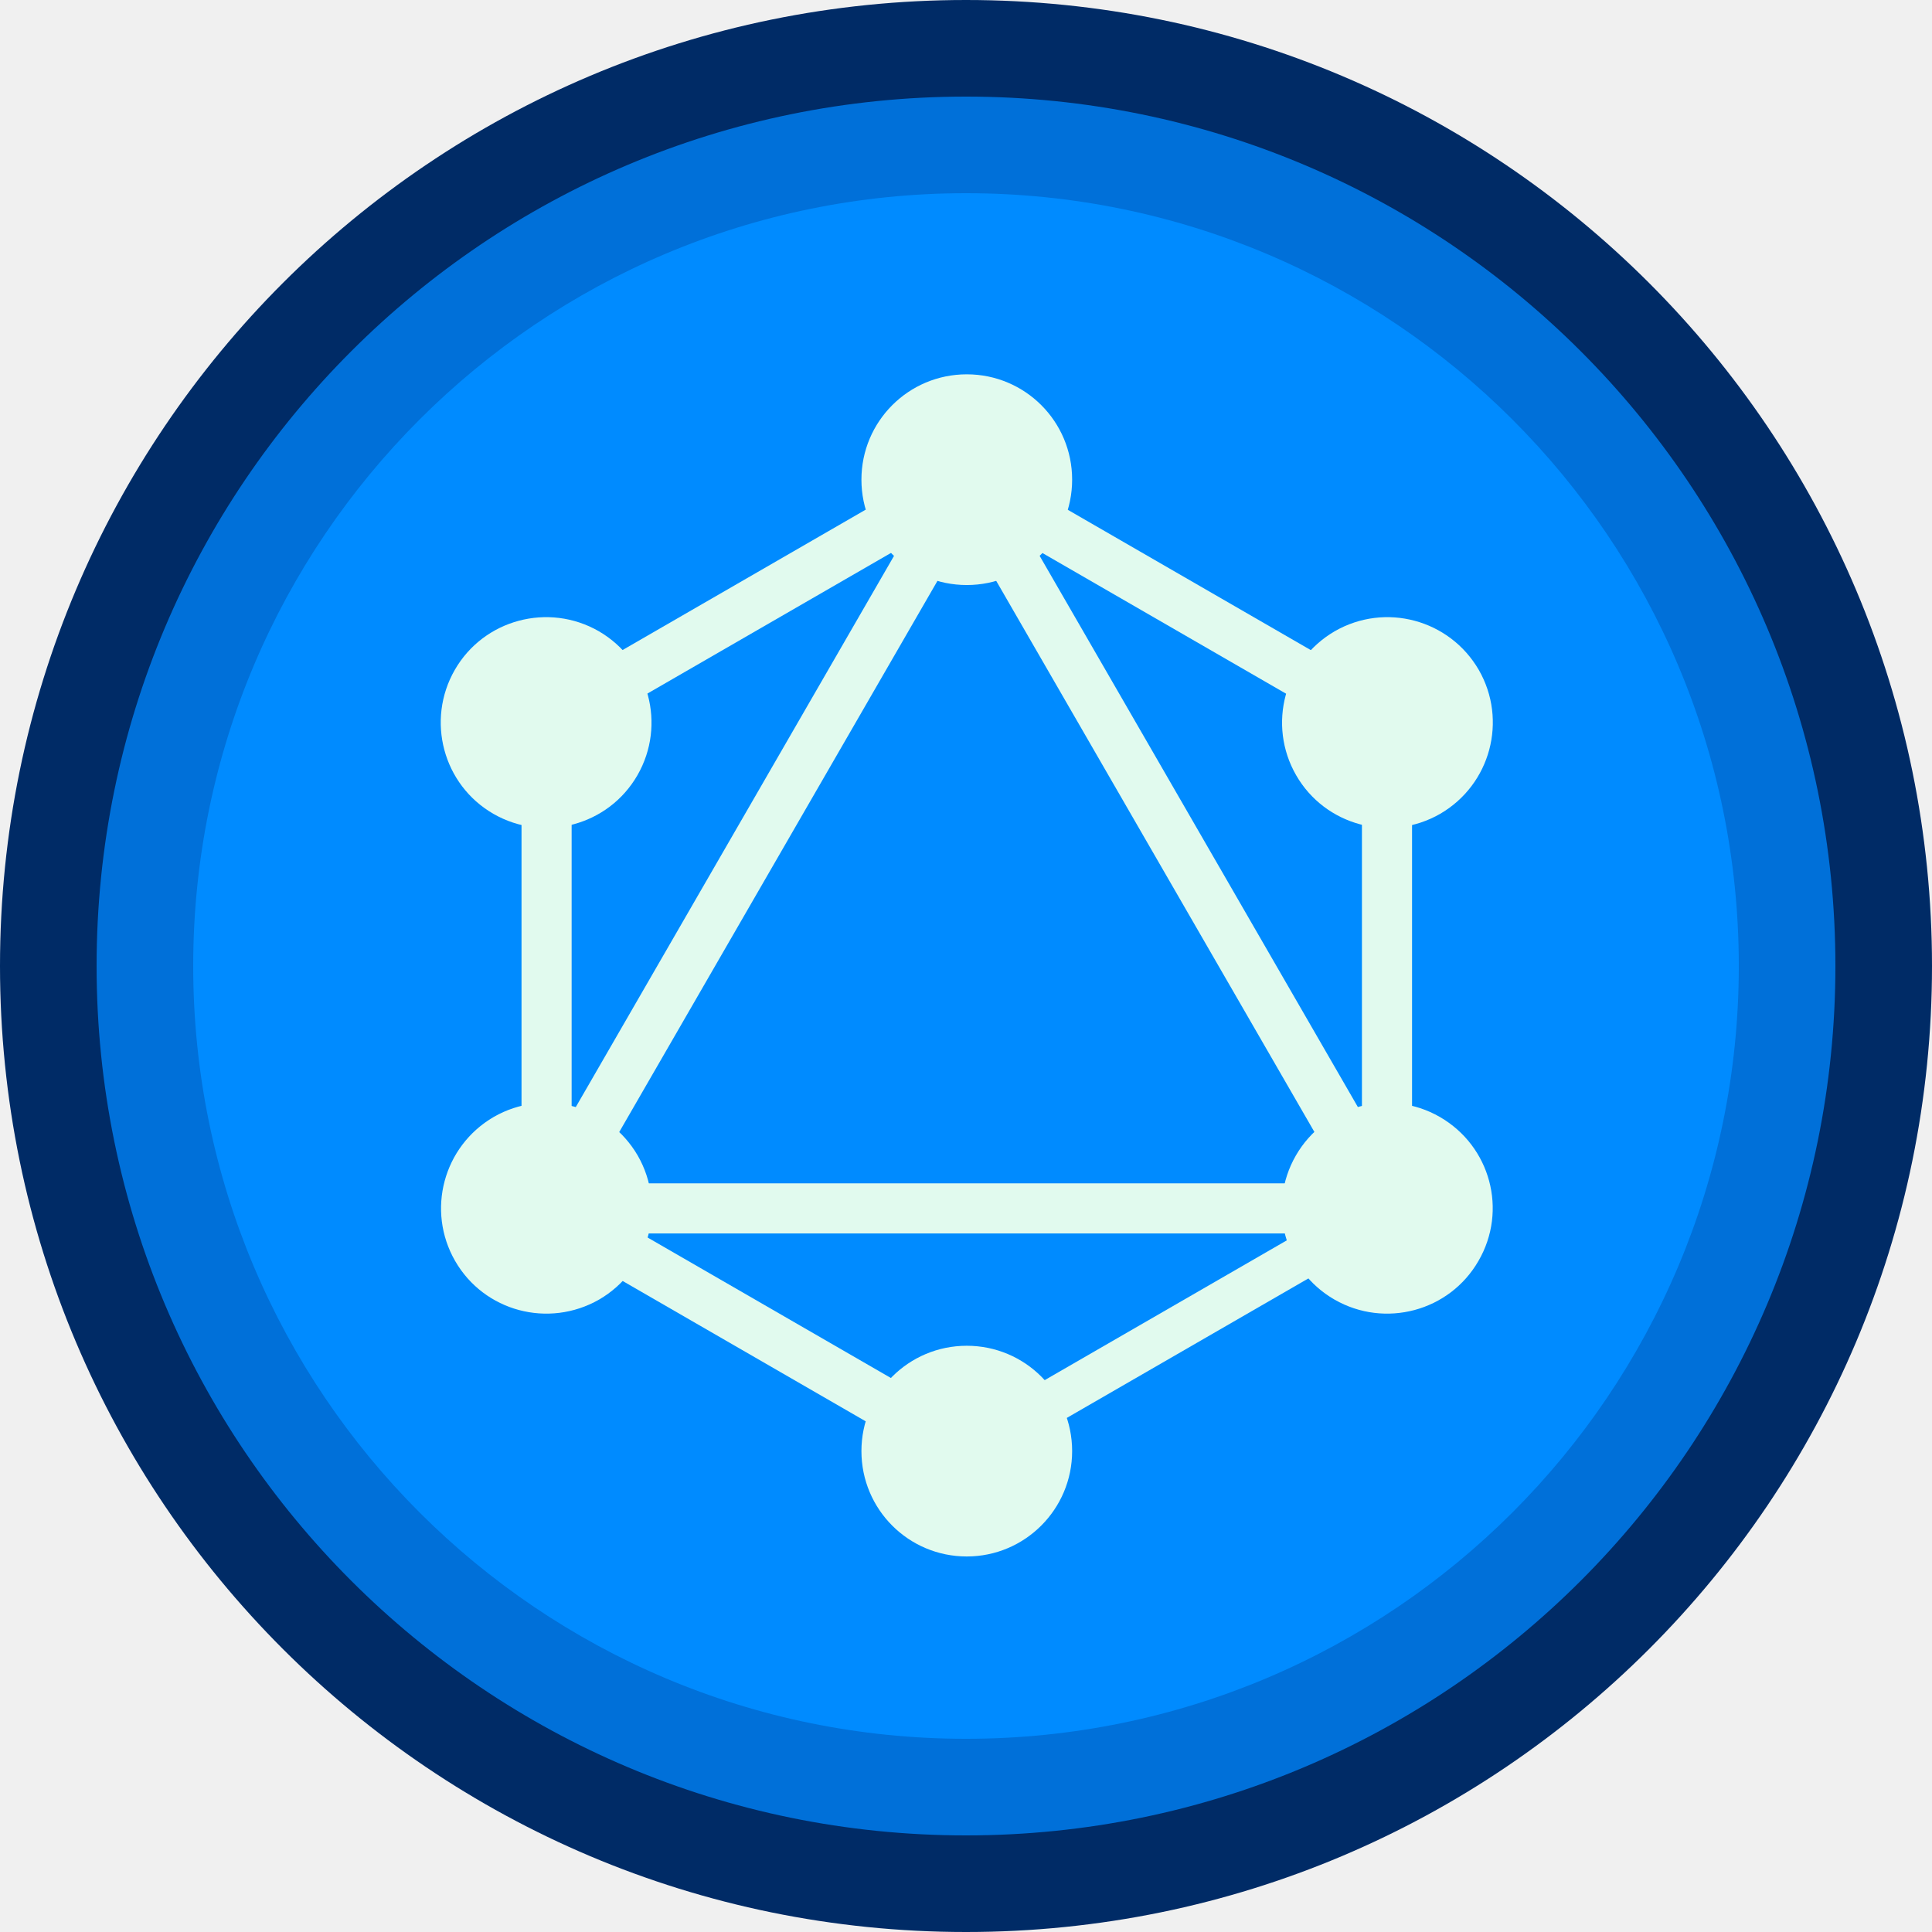
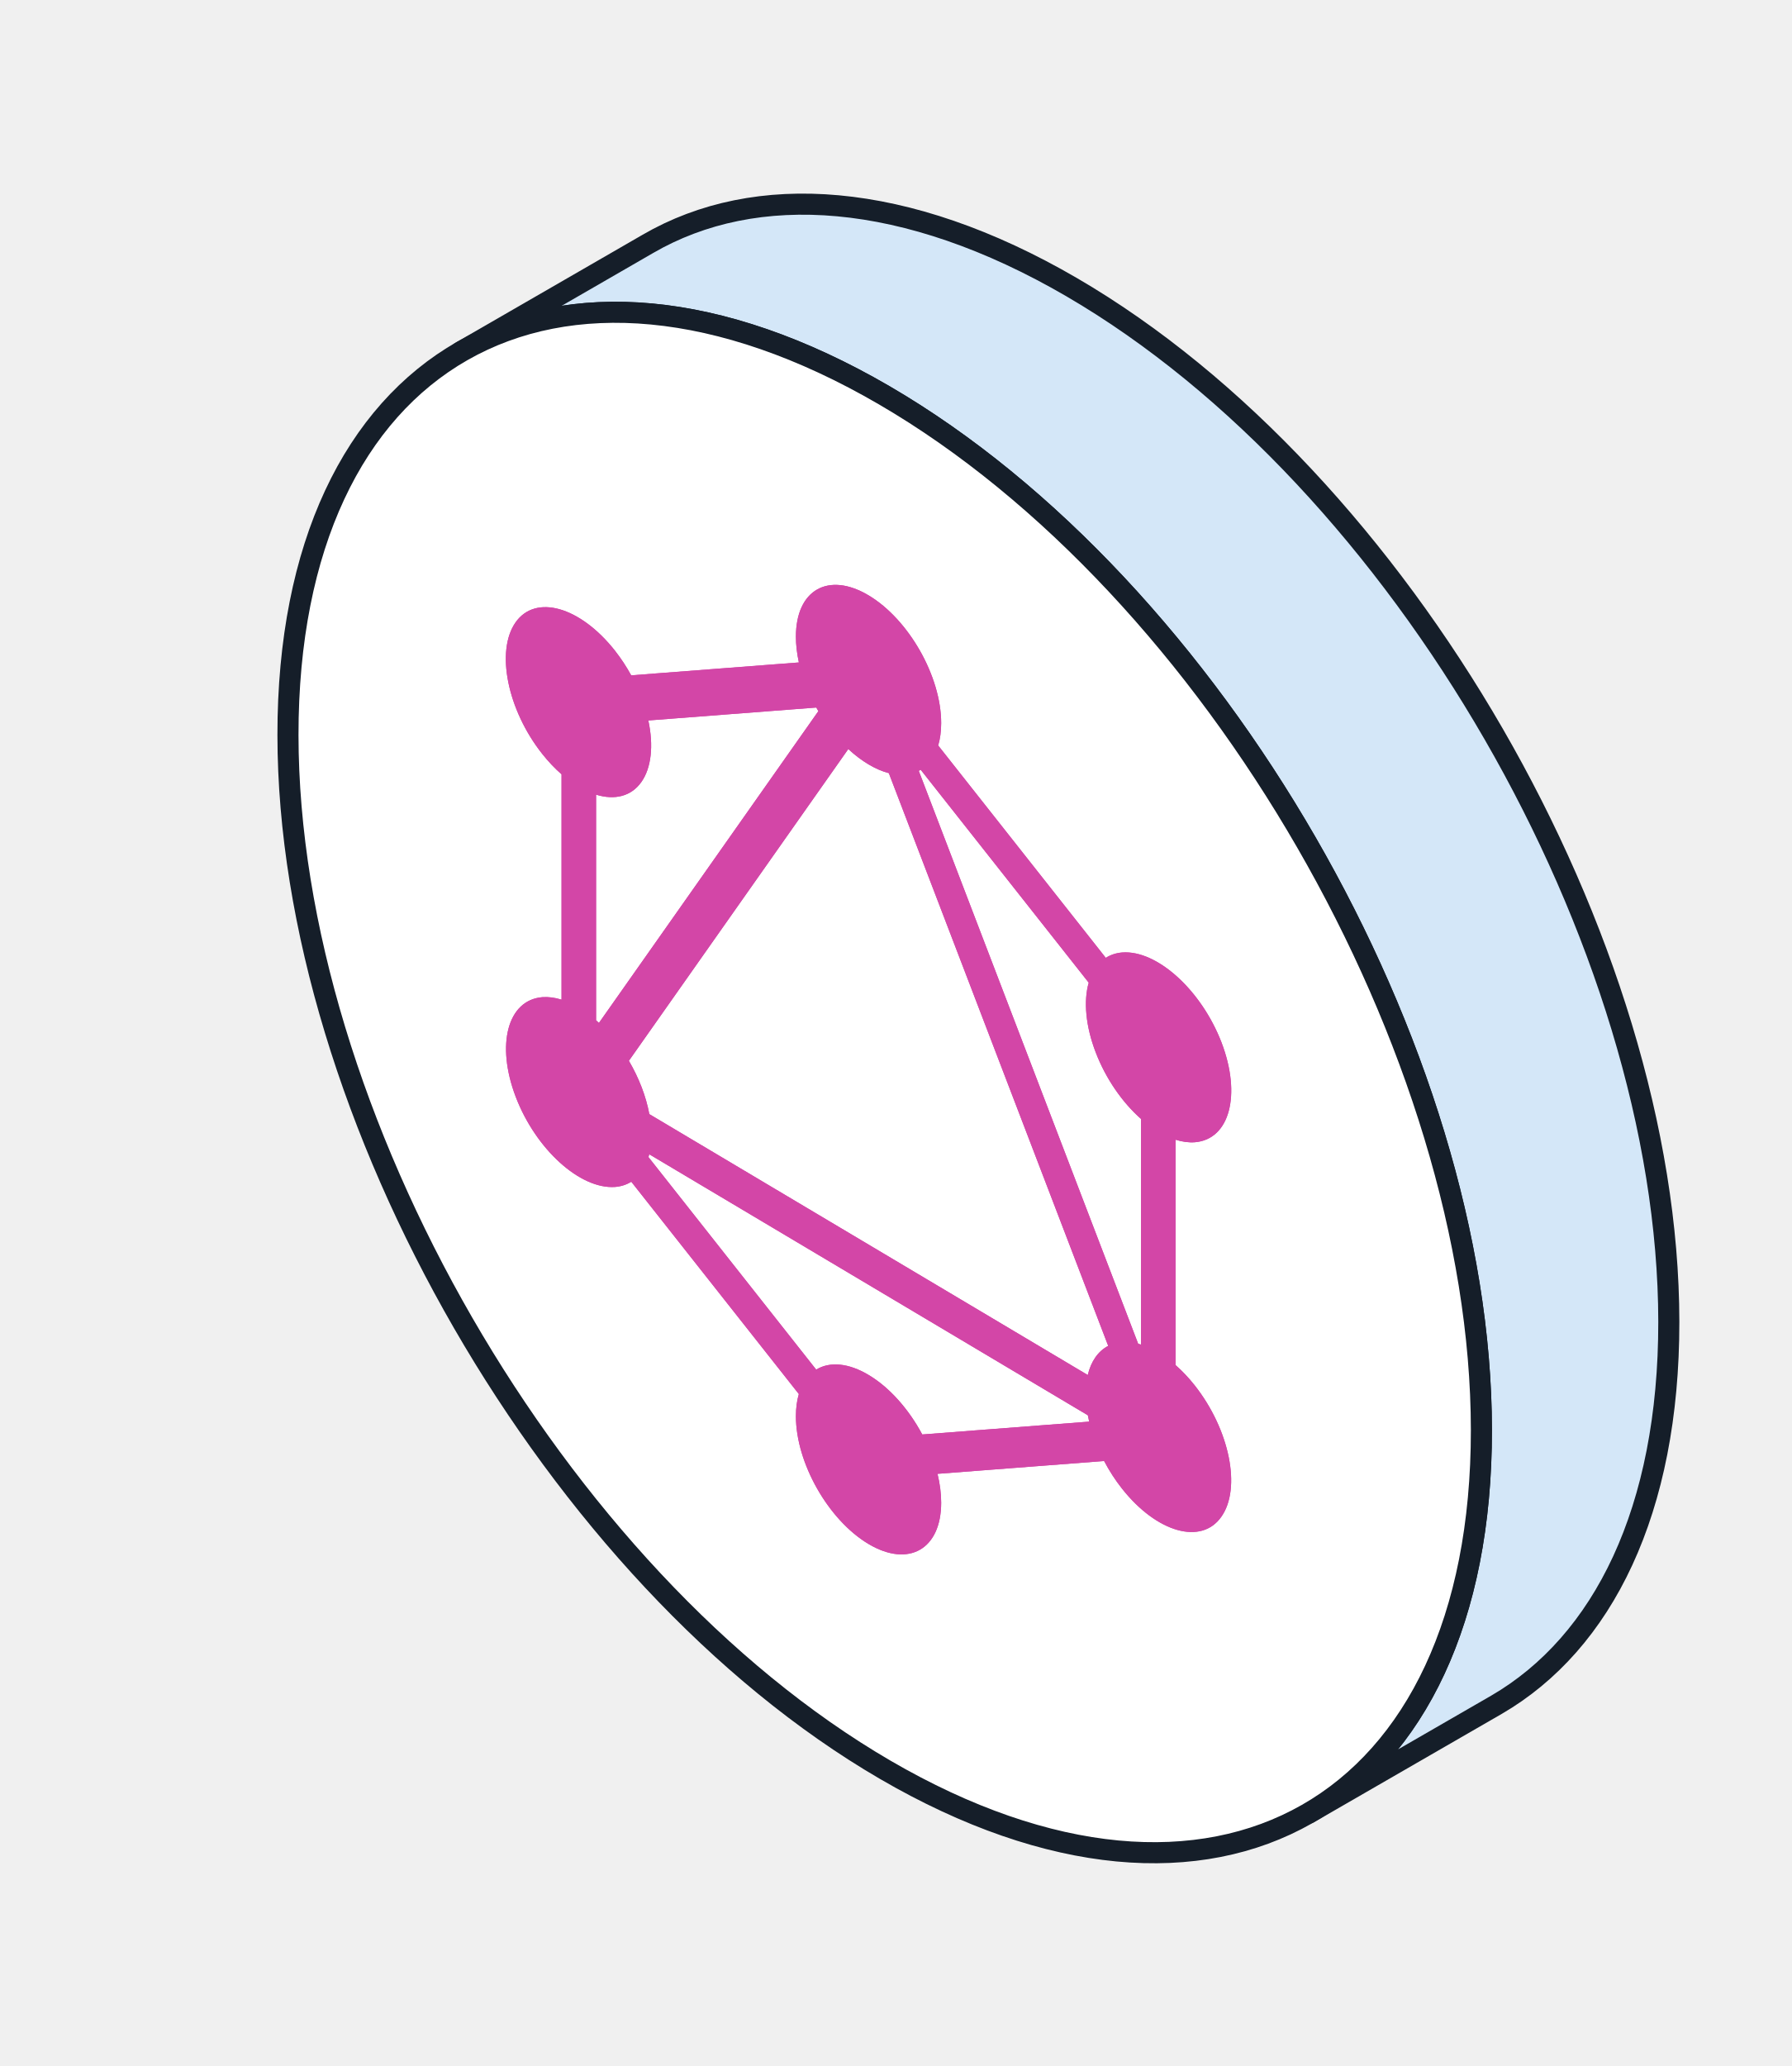
- <svg xmlns="http://www.w3.org/2000/svg" width="640px" height="640px" viewBox="0 0 640 640" version="1.1">
-   <g id="Page-1" stroke="none" stroke-width="1" fill="none" fill-rule="evenodd">
-     <g id="Badges" transform="translate(-81, -187)">
-       <g id="GraphQL_Logo" transform="translate(81, 187)">
-         <circle id="lg" fill="#002B66" cx="320" cy="320" r="320" />
-         <circle id="md" fill="#0070D9" cx="320" cy="320" r="288" />
-         <circle id="sm" fill="#008BFF" cx="320" cy="320" r="256" />
-         <rect id="Rectangle" fill="#E1FAEE" fill-rule="nonzero" transform="translate(250.6149, 279.6201) rotate(-149.9993) translate(-250.6149, -279.6201) " x="242.315" y="119.474" width="16.6" height="320.293" />
-         <rect id="Rectangle" fill="#E1FAEE" fill-rule="nonzero" x="160.06" y="392" width="320.3" height="16.6" />
-         <rect id="Rectangle" fill="#E1FAEE" fill-rule="nonzero" transform="translate(250.653, 440.3879) rotate(-149.9993) translate(-250.653, -440.3879) " x="158.155" y="432.088" width="184.996" height="16.6" />
-         <rect id="Rectangle" fill="#E1FAEE" fill-rule="nonzero" transform="translate(389.8274, 199.3089) rotate(-149.9993) translate(-389.8274, -199.3089) " x="297.329" y="191.009" width="184.996" height="16.6" />
-         <rect id="Rectangle" fill="#E1FAEE" fill-rule="nonzero" transform="translate(250.6974, 199.2457) rotate(-120.0007) translate(-250.6974, -199.2457) " x="242.398" y="106.748" width="16.6" height="184.996" />
-         <rect id="Rectangle" fill="#E1FAEE" fill-rule="nonzero" transform="translate(389.9413, 279.6231) rotate(-120.0007) translate(-389.9413, -279.6231) " x="229.795" y="271.323" width="320.293" height="16.6" />
-         <rect id="Rectangle" fill="#E1FAEE" fill-rule="nonzero" x="172.76" y="227.3" width="16.6" height="185" />
-         <rect id="Rectangle" fill="#E1FAEE" fill-rule="nonzero" x="451.16" y="227.3" width="16.6" height="185" />
-         <rect id="Rectangle" fill="#E1FAEE" fill-rule="nonzero" transform="translate(389.8267, 440.2956) rotate(-120.0007) translate(-389.8267, -440.2956) " x="382.577" y="359.847" width="14.5" height="160.896" />
-         <path d="M489.76,417.7 C480.16,434.4 458.76,440.1 442.06,430.5 C425.36,420.9 419.66,399.5 429.26,382.8 C438.86,366.1 460.26,360.4 476.96,370 C493.76,379.7 499.46,401 489.76,417.7" id="Path" fill="#E1FAEE" fill-rule="nonzero" />
-         <path d="M211.16,256.8 C201.56,273.5 180.16,279.2 163.46,269.6 C146.76,260 141.06,238.6 150.66,221.9 C160.26,205.2 181.66,199.5 198.36,209.1 C215.06,218.8 220.76,240.1 211.16,256.8" id="Path" fill="#E1FAEE" fill-rule="nonzero" />
-         <path d="M150.76,417.7 C141.16,401 146.86,379.7 163.56,370 C180.26,360.4 201.56,366.1 211.26,382.8 C220.86,399.5 215.16,420.8 198.46,430.5 C181.66,440.1 160.36,434.4 150.76,417.7" id="Path" fill="#E1FAEE" fill-rule="nonzero" />
-         <path d="M429.36,256.8 C419.76,240.1 425.46,218.8 442.16,209.1 C458.86,199.5 480.16,205.2 489.86,221.9 C499.46,238.6 493.76,259.9 477.06,269.6 C460.36,279.2 438.96,273.5 429.36,256.8" id="Path" fill="#E1FAEE" fill-rule="nonzero" />
-         <path d="M320.26,515.6 C300.96,515.6 285.36,500 285.36,480.7 C285.36,461.4 300.96,445.8 320.26,445.8 C339.56,445.8 355.16,461.4 355.16,480.7 C355.16,499.9 339.56,515.6 320.26,515.6" id="Path" fill="#E1FAEE" fill-rule="nonzero" />
-         <path d="M320.26,193.8 C300.96,193.8 285.36,178.2 285.36,158.9 C285.36,139.6 300.96,124 320.26,124 C339.56,124 355.16,139.6 355.16,158.9 C355.16,178.2 339.56,193.8 320.26,193.8" id="Path" fill="#E1FAEE" fill-rule="nonzero" />
-       </g>
-     </g>
+ <svg xmlns="http://www.w3.org/2000/svg" width="85" height="98" viewBox="0 0 85 98" fill="none">
+   <g clip-path="url(#clip0_255_7574)">
+     <path d="M62.11 85.996L71.003 80.865C76.065 77.924 79.187 71.643 79.18 62.699C79.165 44.687 66.481 22.723 50.845 13.621C42.976 9.042 35.86 8.592 30.733 11.572L21.843 16.703C26.969 13.722 34.084 14.169 41.953 18.749C57.589 27.851 70.275 49.823 70.288 67.827C70.295 76.771 67.166 83.044 62.11 85.996Z" fill="#D4E7F8" stroke="#151E29" stroke-linejoin="round" />
+     <path d="M41.998 83.947C57.635 93.049 70.301 85.831 70.288 67.827C70.275 49.823 57.589 27.851 41.953 18.749C26.316 9.647 13.652 16.864 13.663 34.869C13.674 52.874 26.362 74.845 41.998 83.947Z" fill="white" stroke="#151E29" stroke-linejoin="round" />
+     <mask id="path-3-inside-1_255_7574" fill="white">
+       <path fill-rule="evenodd" clip-rule="evenodd" d="M44.514 35.361L52.466 45.435C52.695 45.289 52.959 45.203 53.248 45.18C54.897 45.058 57.001 46.964 57.959 49.453C58.907 51.936 58.344 54.049 56.694 54.182C56.407 54.204 56.098 54.163 55.776 54.062V64.751C56.095 65.03 56.401 65.355 56.685 65.714C58.344 67.816 58.907 70.598 57.949 71.947C57.001 73.302 54.887 72.7 53.238 70.616C52.918 70.212 52.631 69.769 52.386 69.303L44.482 69.911C44.598 70.388 44.656 70.849 44.656 71.278C44.656 73.485 43.115 74.373 41.209 73.239C39.303 72.105 37.763 69.395 37.763 67.177C37.763 66.783 37.812 66.431 37.902 66.126L29.952 56.055C29.725 56.197 29.465 56.281 29.181 56.303C27.522 56.419 25.418 54.513 24.47 52.03C23.522 49.547 24.085 47.434 25.734 47.3C26.018 47.279 26.324 47.319 26.643 47.418V36.729C26.321 36.448 26.011 36.12 25.724 35.757C24.075 33.673 23.512 30.879 24.46 29.524C25.408 28.169 27.522 28.771 29.171 30.855C29.459 31.221 29.721 31.618 29.949 32.034L37.904 31.423C37.81 30.997 37.763 30.584 37.763 30.198C37.763 27.981 39.303 27.105 41.209 28.238C43.115 29.372 44.656 32.082 44.656 34.299C44.656 34.698 44.606 35.053 44.514 35.361ZM43.685 36.514L51.656 46.612C51.529 47.052 51.493 47.572 51.549 48.138C51.605 48.704 51.753 49.307 51.984 49.909C52.469 51.18 53.259 52.301 54.137 53.077V63.779C54.092 63.765 54.047 63.753 54.003 63.741L43.593 36.566C43.624 36.55 43.655 36.533 43.685 36.514ZM38.828 33.734L28.418 48.521C28.373 48.48 28.328 48.438 28.282 48.398V37.695C29.159 37.963 29.95 37.782 30.435 37.089C30.666 36.76 30.814 36.333 30.87 35.832C30.926 35.331 30.889 34.768 30.761 34.175L38.73 33.562C38.762 33.62 38.795 33.678 38.828 33.734ZM42.172 36.674L52.581 63.842C52.342 63.965 52.138 64.147 51.974 64.382C51.81 64.615 51.688 64.899 51.611 65.223L30.808 52.847C30.731 52.431 30.609 52.002 30.445 51.574C30.28 51.145 30.076 50.723 29.839 50.318L40.249 35.531C40.561 35.821 40.885 36.066 41.209 36.259C41.544 36.458 41.867 36.595 42.172 36.674ZM43.758 68.043L51.678 67.434C51.654 67.333 51.633 67.232 51.614 67.133L30.804 54.752C30.793 54.798 30.781 54.842 30.768 54.886L38.726 64.967C39.048 64.769 39.433 64.69 39.86 64.733C40.287 64.776 40.746 64.941 41.209 65.218C41.689 65.502 42.164 65.9 42.603 66.387C43.042 66.874 43.435 67.437 43.758 68.043Z" />
+     </mask>
+     <path fill-rule="evenodd" clip-rule="evenodd" d="M44.514 35.361L52.466 45.435C52.695 45.289 52.959 45.203 53.248 45.18C54.897 45.058 57.001 46.964 57.959 49.453C58.907 51.936 58.344 54.049 56.694 54.182C56.407 54.204 56.098 54.163 55.776 54.062V64.751C56.095 65.03 56.401 65.355 56.685 65.714C58.344 67.816 58.907 70.598 57.949 71.947C57.001 73.302 54.887 72.7 53.238 70.616C52.918 70.212 52.631 69.769 52.386 69.303L44.482 69.911C44.598 70.388 44.656 70.849 44.656 71.278C44.656 73.485 43.115 74.373 41.209 73.239C39.303 72.105 37.763 69.395 37.763 67.177C37.763 66.783 37.812 66.431 37.902 66.126L29.952 56.055C29.725 56.197 29.465 56.281 29.181 56.303C27.522 56.419 25.418 54.513 24.47 52.03C23.522 49.547 24.085 47.434 25.734 47.3C26.018 47.279 26.324 47.319 26.643 47.418V36.729C26.321 36.448 26.011 36.12 25.724 35.757C24.075 33.673 23.512 30.879 24.46 29.524C25.408 28.169 27.522 28.771 29.171 30.855C29.459 31.221 29.721 31.618 29.949 32.034L37.904 31.423C37.81 30.997 37.763 30.584 37.763 30.198C37.763 27.981 39.303 27.105 41.209 28.238C43.115 29.372 44.656 32.082 44.656 34.299C44.656 34.698 44.606 35.053 44.514 35.361ZM43.685 36.514L51.656 46.612C51.529 47.052 51.493 47.572 51.549 48.138C51.605 48.704 51.753 49.307 51.984 49.909C52.469 51.18 53.259 52.301 54.137 53.077V63.779C54.092 63.765 54.047 63.753 54.003 63.741L43.593 36.566C43.624 36.55 43.655 36.533 43.685 36.514ZM38.828 33.734L28.418 48.521C28.373 48.48 28.328 48.438 28.282 48.398V37.695C29.159 37.963 29.95 37.782 30.435 37.089C30.666 36.76 30.814 36.333 30.87 35.832C30.926 35.331 30.889 34.768 30.761 34.175L38.73 33.562C38.762 33.62 38.795 33.678 38.828 33.734ZM42.172 36.674L52.581 63.842C52.342 63.965 52.138 64.147 51.974 64.382C51.81 64.615 51.688 64.899 51.611 65.223L30.808 52.847C30.731 52.431 30.609 52.002 30.445 51.574C30.28 51.145 30.076 50.723 29.839 50.318L40.249 35.531C40.561 35.821 40.885 36.066 41.209 36.259C41.544 36.458 41.867 36.595 42.172 36.674ZM43.758 68.043L51.678 67.434C51.654 67.333 51.633 67.232 51.614 67.133L30.804 54.752C30.793 54.798 30.781 54.842 30.768 54.886L38.726 64.967C39.048 64.769 39.433 64.69 39.86 64.733C40.287 64.776 40.746 64.941 41.209 65.218C41.689 65.502 42.164 65.9 42.603 66.387C43.042 66.874 43.435 67.437 43.758 68.043Z" fill="#D346A7" />
+     <path d="M44.514 35.361L34.937 32.481L33.437 37.469L36.664 41.557L44.514 35.361ZM52.466 45.435L44.617 51.631L50.213 58.72L57.834 53.872L52.466 45.435ZM53.248 45.18L52.51 35.207L52.483 35.209L52.456 35.211L53.248 45.18ZM57.959 49.453L67.301 45.886L67.296 45.874L67.291 45.861L57.959 49.453ZM56.694 54.182L57.444 64.154L57.472 64.152L57.501 64.15L56.694 54.182ZM55.776 54.062L58.788 44.526L45.776 40.416V54.062H55.776ZM55.776 64.751H45.776V69.279L49.18 72.267L55.776 64.751ZM56.685 65.714L64.534 59.518L64.529 59.512L56.685 65.714ZM57.949 71.947L49.795 66.158L49.775 66.186L49.756 66.214L57.949 71.947ZM53.238 70.616L61.08 64.41L61.077 64.407L53.238 70.616ZM52.386 69.303L61.236 64.647L58.175 58.829L51.619 59.333L52.386 69.303ZM44.482 69.911L43.715 59.94L31.989 60.842L34.764 72.27L44.482 69.911ZM44.656 71.278L34.656 71.269V71.278H44.656ZM37.902 66.126L47.489 68.972L48.965 64L45.751 59.93L37.902 66.126ZM29.952 56.055L37.801 49.859L32.249 42.825L24.651 47.576L29.952 56.055ZM29.181 56.303L29.878 66.279L29.926 66.275L29.974 66.272L29.181 56.303ZM24.47 52.03L15.128 55.596L15.128 55.597L24.47 52.03ZM25.734 47.3L24.985 37.328L24.956 37.331L24.927 37.333L25.734 47.3ZM26.643 47.418L23.663 56.964L36.643 61.015V47.418H26.643ZM26.643 36.729H36.643V32.188L33.224 29.2L26.643 36.729ZM25.724 35.757L33.569 29.556L33.566 29.552L25.724 35.757ZM29.171 30.855L37.026 24.667L37.02 24.659L37.013 24.651L29.171 30.855ZM29.949 32.034L21.183 36.845L24.285 42.499L30.716 42.005L29.949 32.034ZM37.904 31.423L38.67 41.393L50.143 40.511L47.67 29.274L37.904 31.423ZM37.763 30.198L47.763 30.207V30.198H37.763ZM43.685 36.514L51.534 30.318L46.064 23.389L38.51 27.958L43.685 36.514ZM51.656 46.612L61.266 49.379L62.686 44.445L59.505 40.416L51.656 46.612ZM51.984 49.909L61.326 46.342L61.323 46.334L51.984 49.909ZM54.137 53.077H64.137V48.57L60.761 45.585L54.137 53.077ZM54.137 63.779L51.159 73.326L64.137 77.373V63.779H54.137ZM54.003 63.741L44.665 67.319L46.501 72.111L51.464 73.413L54.003 63.741ZM43.593 36.566L38.986 27.69L31.059 31.804L34.254 40.144L43.593 36.566ZM38.828 33.734L47.005 39.491L50.714 34.224L47.451 28.67L38.828 33.734ZM28.418 48.521L21.602 55.839L29.993 63.654L36.595 54.278L28.418 48.521ZM28.282 48.398H18.282V52.916L21.672 55.902L28.282 48.398ZM28.282 37.695L31.205 28.132L18.282 24.181V37.695H28.282ZM30.435 37.089L22.255 31.337L22.248 31.346L22.241 31.356L30.435 37.089ZM30.761 34.175L29.995 24.204L18.572 25.082L20.986 36.282L30.761 34.175ZM38.73 33.562L47.469 28.7L44.353 23.1L37.964 23.591L38.73 33.562ZM42.172 36.674L51.511 33.097L49.666 28.28L44.672 26.992L42.172 36.674ZM52.581 63.842L57.162 72.731L65.123 68.629L61.919 60.265L52.581 63.842ZM51.974 64.382L60.161 70.124L60.168 70.114L60.175 70.104L51.974 64.382ZM51.611 65.223L46.498 73.817L58.185 80.771L61.338 67.542L51.611 65.223ZM30.808 52.847L20.977 54.675L21.804 59.126L25.696 61.441L30.808 52.847ZM30.445 51.574L39.785 48.002L39.782 47.994L39.779 47.986L30.445 51.574ZM29.839 50.318L21.662 44.561L17.958 49.823L21.212 55.374L29.839 50.318ZM40.249 35.531L47.059 28.208L38.669 20.405L32.072 29.774L40.249 35.531ZM41.209 36.259L46.322 27.665L46.315 27.661L41.209 36.259ZM43.758 68.043L34.935 72.749L38.011 78.514L44.525 78.013L43.758 68.043ZM51.678 67.434L52.444 77.404L64.084 76.509L61.412 65.145L51.678 67.434ZM51.614 67.133L61.443 65.293L60.612 60.85L56.727 58.539L51.614 67.133ZM30.804 54.752L35.917 46.158L24.273 39.231L21.085 52.399L30.804 54.752ZM30.768 54.886L21.167 52.091L19.727 57.038L22.919 61.082L30.768 54.886ZM38.726 64.967L30.877 71.163L36.388 78.145L43.965 73.485L38.726 64.967ZM41.209 65.218L36.083 73.803L36.096 73.811L36.109 73.819L41.209 65.218ZM36.664 41.557L44.617 51.631L60.315 39.239L52.363 29.165L36.664 41.557ZM57.834 53.872C56.595 54.66 55.267 55.051 54.04 55.148L52.456 35.211C50.65 35.355 48.795 35.917 47.098 36.998L57.834 53.872ZM53.986 55.153C52.34 55.274 51.101 54.863 50.431 54.56C49.745 54.251 49.332 53.915 49.145 53.745C48.795 53.428 48.687 53.203 48.626 53.045L67.291 45.861C66.272 43.214 64.634 40.792 62.58 38.93C60.801 37.316 57.26 34.855 52.51 35.207L53.986 55.153ZM48.616 53.02C48.595 52.965 48.166 51.891 48.639 50.119C48.894 49.163 49.497 47.753 50.844 46.476C52.282 45.115 54.1 44.36 55.888 44.215L57.501 64.15C63.521 63.663 66.919 59.186 67.962 55.279C68.892 51.796 68.27 48.425 67.301 45.886L48.616 53.02ZM55.945 44.211C57.128 44.122 58.103 44.309 58.788 44.526L52.764 63.597C54.093 64.017 55.687 64.286 57.444 64.154L55.945 44.211ZM45.776 54.062V64.751H65.776V54.062H45.776ZM49.18 72.267C49.009 72.116 48.901 71.993 48.84 71.915L64.529 59.512C63.9 58.716 63.181 57.944 62.372 57.234L49.18 72.267ZM48.836 71.91C48.735 71.782 48.593 71.573 48.497 71.099C48.446 70.845 48.367 70.309 48.455 69.549C48.541 68.805 48.831 67.516 49.795 66.158L66.103 77.737C68.881 73.823 68.578 69.49 68.099 67.127C67.546 64.398 66.293 61.747 64.534 59.518L48.836 71.91ZM49.756 66.214C50.797 64.725 52.389 63.531 54.312 62.985C56.109 62.474 57.636 62.682 58.583 62.95C60.34 63.448 61.04 64.36 61.08 64.41L45.396 76.821C47.085 78.955 49.666 81.211 53.13 82.192C57.006 83.291 62.643 82.68 66.142 77.681L49.756 66.214ZM61.077 64.407C61.15 64.499 61.199 64.578 61.236 64.647L43.535 73.959C44.062 74.96 44.686 75.925 45.399 76.825L61.077 64.407ZM51.619 59.333L43.715 59.94L45.248 79.881L53.152 79.274L51.619 59.333ZM34.764 72.27C34.718 72.079 34.656 71.742 34.656 71.269L54.656 71.288C54.657 69.957 54.477 68.695 54.2 67.551L34.764 72.27ZM34.656 71.278C34.656 70.318 35.064 66.897 38.689 64.827C42.328 62.749 45.494 64.152 46.322 64.644L36.096 81.833C38.831 83.459 43.721 84.985 48.606 82.195C53.478 79.413 54.656 74.445 54.656 71.278H34.656ZM46.322 64.644C46.817 64.939 47.1 65.218 47.224 65.353C47.357 65.497 47.426 65.604 47.464 65.671C47.502 65.739 47.559 65.852 47.615 66.04C47.668 66.216 47.763 66.602 47.763 67.177H27.763C27.763 70.429 28.826 73.356 30.078 75.557C31.33 77.759 33.302 80.17 36.096 81.833L46.322 64.644ZM47.763 67.177C47.763 67.592 47.713 68.216 47.489 68.972L28.316 63.279C27.91 64.647 27.763 65.975 27.763 67.177H47.763ZM45.751 59.93L37.801 49.859L22.103 62.251L30.053 72.322L45.751 59.93ZM24.651 47.576C25.875 46.81 27.181 46.431 28.388 46.335L29.974 66.272C31.75 66.13 33.575 65.584 35.254 64.534L24.651 47.576ZM28.483 46.328C30.107 46.214 31.33 46.62 31.996 46.921C32.676 47.228 33.087 47.562 33.277 47.734C33.629 48.053 33.745 48.286 33.812 48.462L15.128 55.597C16.143 58.256 17.785 60.684 19.841 62.548C21.632 64.173 25.157 66.609 29.878 66.279L28.483 46.328ZM33.812 48.463C33.834 48.519 34.263 49.592 33.79 51.364C33.535 52.319 32.932 53.73 31.585 55.006C30.148 56.368 28.33 57.123 26.541 57.268L24.927 37.333C18.907 37.82 15.51 42.298 14.467 46.204C13.537 49.686 14.159 53.057 15.128 55.596L33.812 48.463ZM26.484 57.272C25.313 57.36 24.347 57.177 23.663 56.964L29.622 37.872C28.302 37.46 26.723 37.198 24.985 37.328L26.484 57.272ZM36.643 47.418V36.729H16.643V47.418H36.643ZM33.224 29.2C33.398 29.352 33.507 29.477 33.569 29.556L17.879 41.959C18.515 42.763 19.243 43.543 20.062 44.259L33.224 29.2ZM33.566 29.552C33.688 29.706 33.827 29.924 33.919 30.383C33.97 30.631 34.047 31.154 33.963 31.899C33.881 32.624 33.602 33.901 32.654 35.257L16.267 23.791C13.535 27.695 13.841 32.001 14.317 34.351C14.867 37.067 16.112 39.724 17.882 41.962L33.566 29.552ZM32.654 35.257C31.612 36.745 30.02 37.94 28.098 38.486C26.3 38.997 24.774 38.789 23.826 38.521C22.068 38.023 21.369 37.111 21.329 37.06L37.013 24.651C35.324 22.516 32.743 20.26 29.279 19.279C25.402 18.18 19.765 18.792 16.267 23.791L32.654 35.257ZM21.316 37.044C21.254 36.966 21.213 36.901 21.183 36.845L38.716 27.224C38.228 26.334 37.663 25.476 37.026 24.667L21.316 37.044ZM30.716 42.005L38.67 41.393L37.137 21.452L29.183 22.064L30.716 42.005ZM47.67 29.274C47.712 29.466 47.763 29.78 47.763 30.207L27.763 30.19C27.762 31.389 27.908 32.528 28.137 33.572L47.67 29.274ZM47.763 30.198C47.763 31.134 47.366 34.578 43.715 36.654C40.064 38.731 36.9 37.311 36.096 36.833L46.322 19.645C43.612 18.032 38.726 16.483 33.828 19.269C28.93 22.055 27.763 27.046 27.763 30.198H47.763ZM36.096 36.833C35.602 36.538 35.319 36.26 35.194 36.124C35.062 35.98 34.993 35.873 34.955 35.806C34.916 35.739 34.859 35.625 34.803 35.437C34.751 35.261 34.656 34.875 34.656 34.299H54.656C54.656 31.048 53.592 28.121 52.34 25.919C51.088 23.718 49.117 21.307 46.322 19.645L36.096 36.833ZM34.656 34.299C34.656 33.881 34.707 33.247 34.937 32.481L54.09 38.241C54.506 36.859 54.656 35.516 54.656 34.299H34.656ZM35.836 42.711L43.807 52.808L59.505 40.416L51.534 30.318L35.836 42.711ZM42.047 43.844C41.495 45.759 41.446 47.592 41.598 49.127L61.5 47.149C61.54 47.551 61.563 48.346 61.266 49.379L42.047 43.844ZM41.598 49.127C41.753 50.687 42.137 52.159 42.645 53.484L61.323 46.334C61.369 46.454 61.458 46.722 61.5 47.149L41.598 49.127ZM42.642 53.476C43.681 56.199 45.382 58.684 47.513 60.569L60.761 45.585C60.982 45.781 61.099 45.934 61.159 46.021C61.221 46.112 61.277 46.213 61.326 46.342L42.642 53.476ZM44.137 53.077V63.779H64.137V53.077H44.137ZM57.114 54.233C56.899 54.166 56.705 54.111 56.542 54.069L51.464 73.413C51.39 73.394 51.285 73.365 51.159 73.326L57.114 54.233ZM63.341 60.164L52.931 32.989L34.254 40.144L44.665 67.319L63.341 60.164ZM48.199 45.442C48.434 45.32 48.654 45.196 48.861 45.071L38.51 27.958C38.655 27.87 38.814 27.78 38.986 27.69L48.199 45.442ZM30.652 27.978L20.241 42.765L36.595 54.278L47.005 39.491L30.652 27.978ZM35.233 41.204C35.122 41.1 35.008 40.997 34.892 40.895L21.672 55.902C21.647 55.88 21.624 55.859 21.602 55.839L35.233 41.204ZM38.282 48.398V37.695H18.282V48.398H38.282ZM25.359 47.258C29.215 48.437 35.025 47.971 38.629 42.822L22.241 31.356C23.312 29.826 24.955 28.618 26.922 28.092C28.752 27.603 30.282 27.85 31.205 28.132L25.359 47.258ZM38.615 42.84C40.028 40.831 40.612 38.698 40.808 36.945L20.932 34.719C21.016 33.968 21.304 32.69 22.255 31.337L38.615 42.84ZM40.808 36.945C41.006 35.175 40.847 33.509 40.537 32.068L20.986 36.282C20.931 36.026 20.846 35.487 20.932 34.719L40.808 36.945ZM31.528 44.145L39.496 43.533L37.964 23.591L29.995 24.204L31.528 44.145ZM29.991 38.424C30.053 38.535 30.125 38.662 30.206 38.799L47.451 28.67C47.465 28.693 47.471 28.704 47.469 28.7L29.991 38.424ZM32.834 40.252L43.242 67.42L61.919 60.265L51.511 33.097L32.834 40.252ZM47.999 54.953C46.216 55.873 44.802 57.184 43.773 58.66L60.175 70.104C59.473 71.11 58.468 72.058 57.162 72.731L47.999 54.953ZM43.786 58.64C42.785 60.068 42.204 61.559 41.883 62.905L61.338 67.542C61.172 68.238 60.835 69.162 60.161 70.124L43.786 58.64ZM40.64 51.02C40.444 49.962 40.148 48.95 39.785 48.002L21.105 55.146C21.069 55.053 21.018 54.899 20.977 54.675L40.64 51.02ZM39.779 47.986C39.415 47.038 38.973 46.125 38.467 45.261L21.212 55.374C21.18 55.32 21.146 55.253 21.11 55.161L39.779 47.986ZM38.016 56.075L48.426 41.288L32.072 29.774L21.662 44.561L38.016 56.075ZM33.439 42.854C34.207 43.568 35.095 44.259 36.104 44.858L46.315 27.661C46.674 27.874 46.916 28.075 47.059 28.208L33.439 42.854ZM36.096 44.853C37.116 45.46 38.313 46.006 39.673 46.357L44.672 26.992C45.42 27.185 45.972 27.457 46.322 27.665L36.096 44.853ZM44.525 78.013L52.444 77.404L50.911 57.463L42.992 58.072L44.525 78.013ZM61.412 65.145C61.423 65.189 61.433 65.239 61.443 65.293L41.785 68.972C41.832 69.226 41.885 69.476 41.943 69.722L61.412 65.145ZM56.727 58.539L35.917 46.158L25.691 63.346L46.501 75.727L56.727 58.539ZM21.085 52.399C21.113 52.284 21.141 52.181 21.167 52.091L40.37 57.681C40.421 57.504 40.473 57.311 40.523 57.105L21.085 52.399ZM22.919 61.082L30.877 71.163L46.575 58.771L38.617 48.69L22.919 61.082ZM43.965 73.485C42.167 74.591 40.298 74.828 38.856 74.682L40.864 54.783C38.568 54.552 35.928 54.948 33.488 56.449L43.965 73.485ZM38.856 74.682C37.499 74.545 36.561 74.089 36.083 73.803L46.336 56.632C44.931 55.792 43.075 55.006 40.864 54.783L38.856 74.682ZM36.109 73.819C35.587 73.51 35.299 73.22 35.178 73.086L50.028 59.688C49.029 58.581 47.791 57.495 46.309 56.616L36.109 73.819ZM35.178 73.086C35.108 73.008 35.058 72.943 35.023 72.893C34.988 72.843 34.96 72.796 34.935 72.749L52.581 63.336C51.893 62.046 51.037 60.807 50.028 59.688L35.178 73.086ZM56.724 56.629L35.921 44.253L25.696 61.441L46.498 73.817L56.724 56.629Z" fill="#D346A7" mask="url(#path-3-inside-1_255_7574)" />
  </g>
+   <defs>
+     <clipPath id="clip0_255_7574">
+       <rect width="85" height="98" fill="white" />
+     </clipPath>
+   </defs>
</svg>
